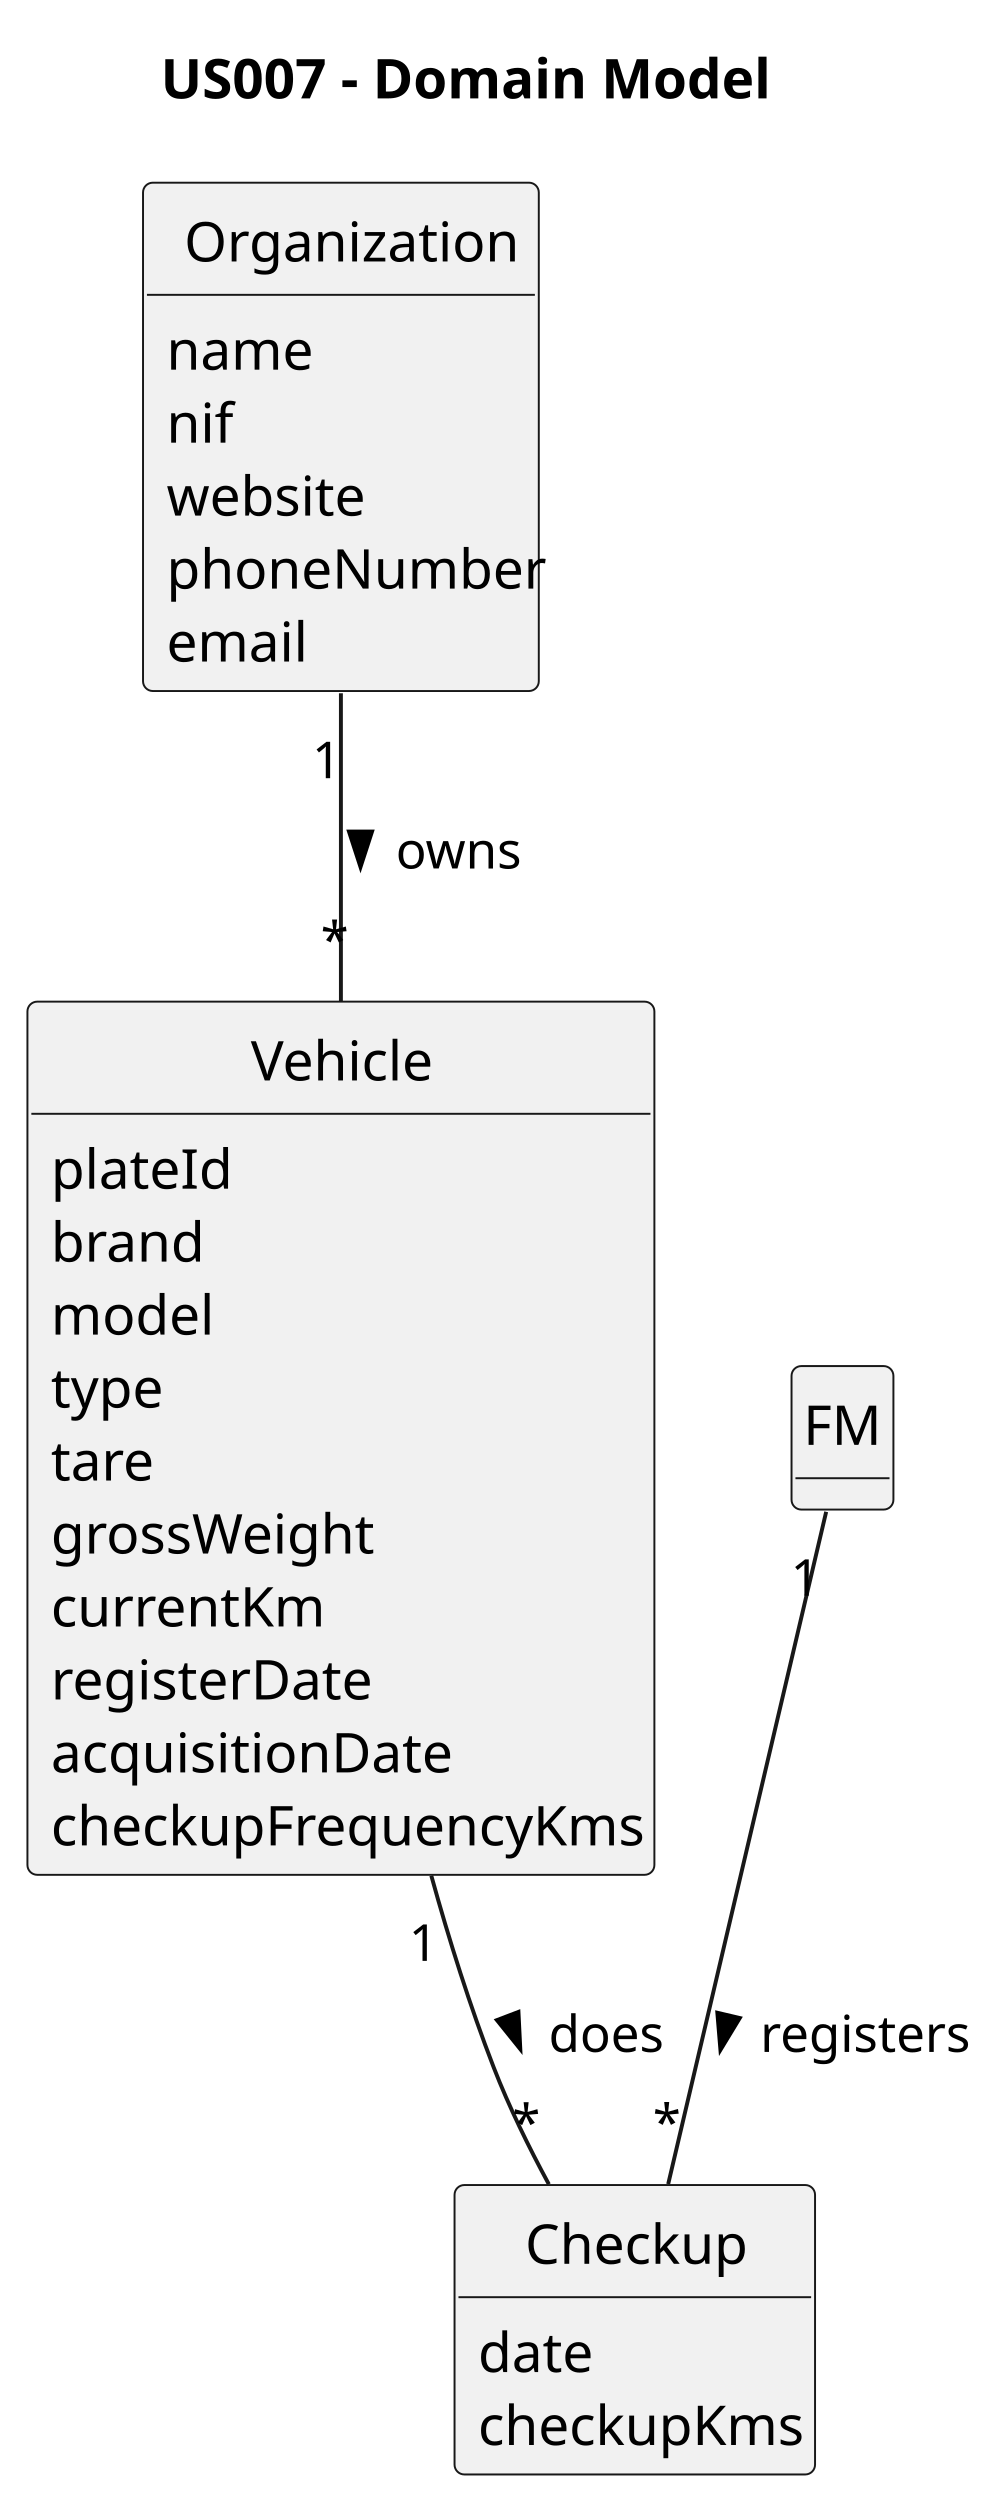
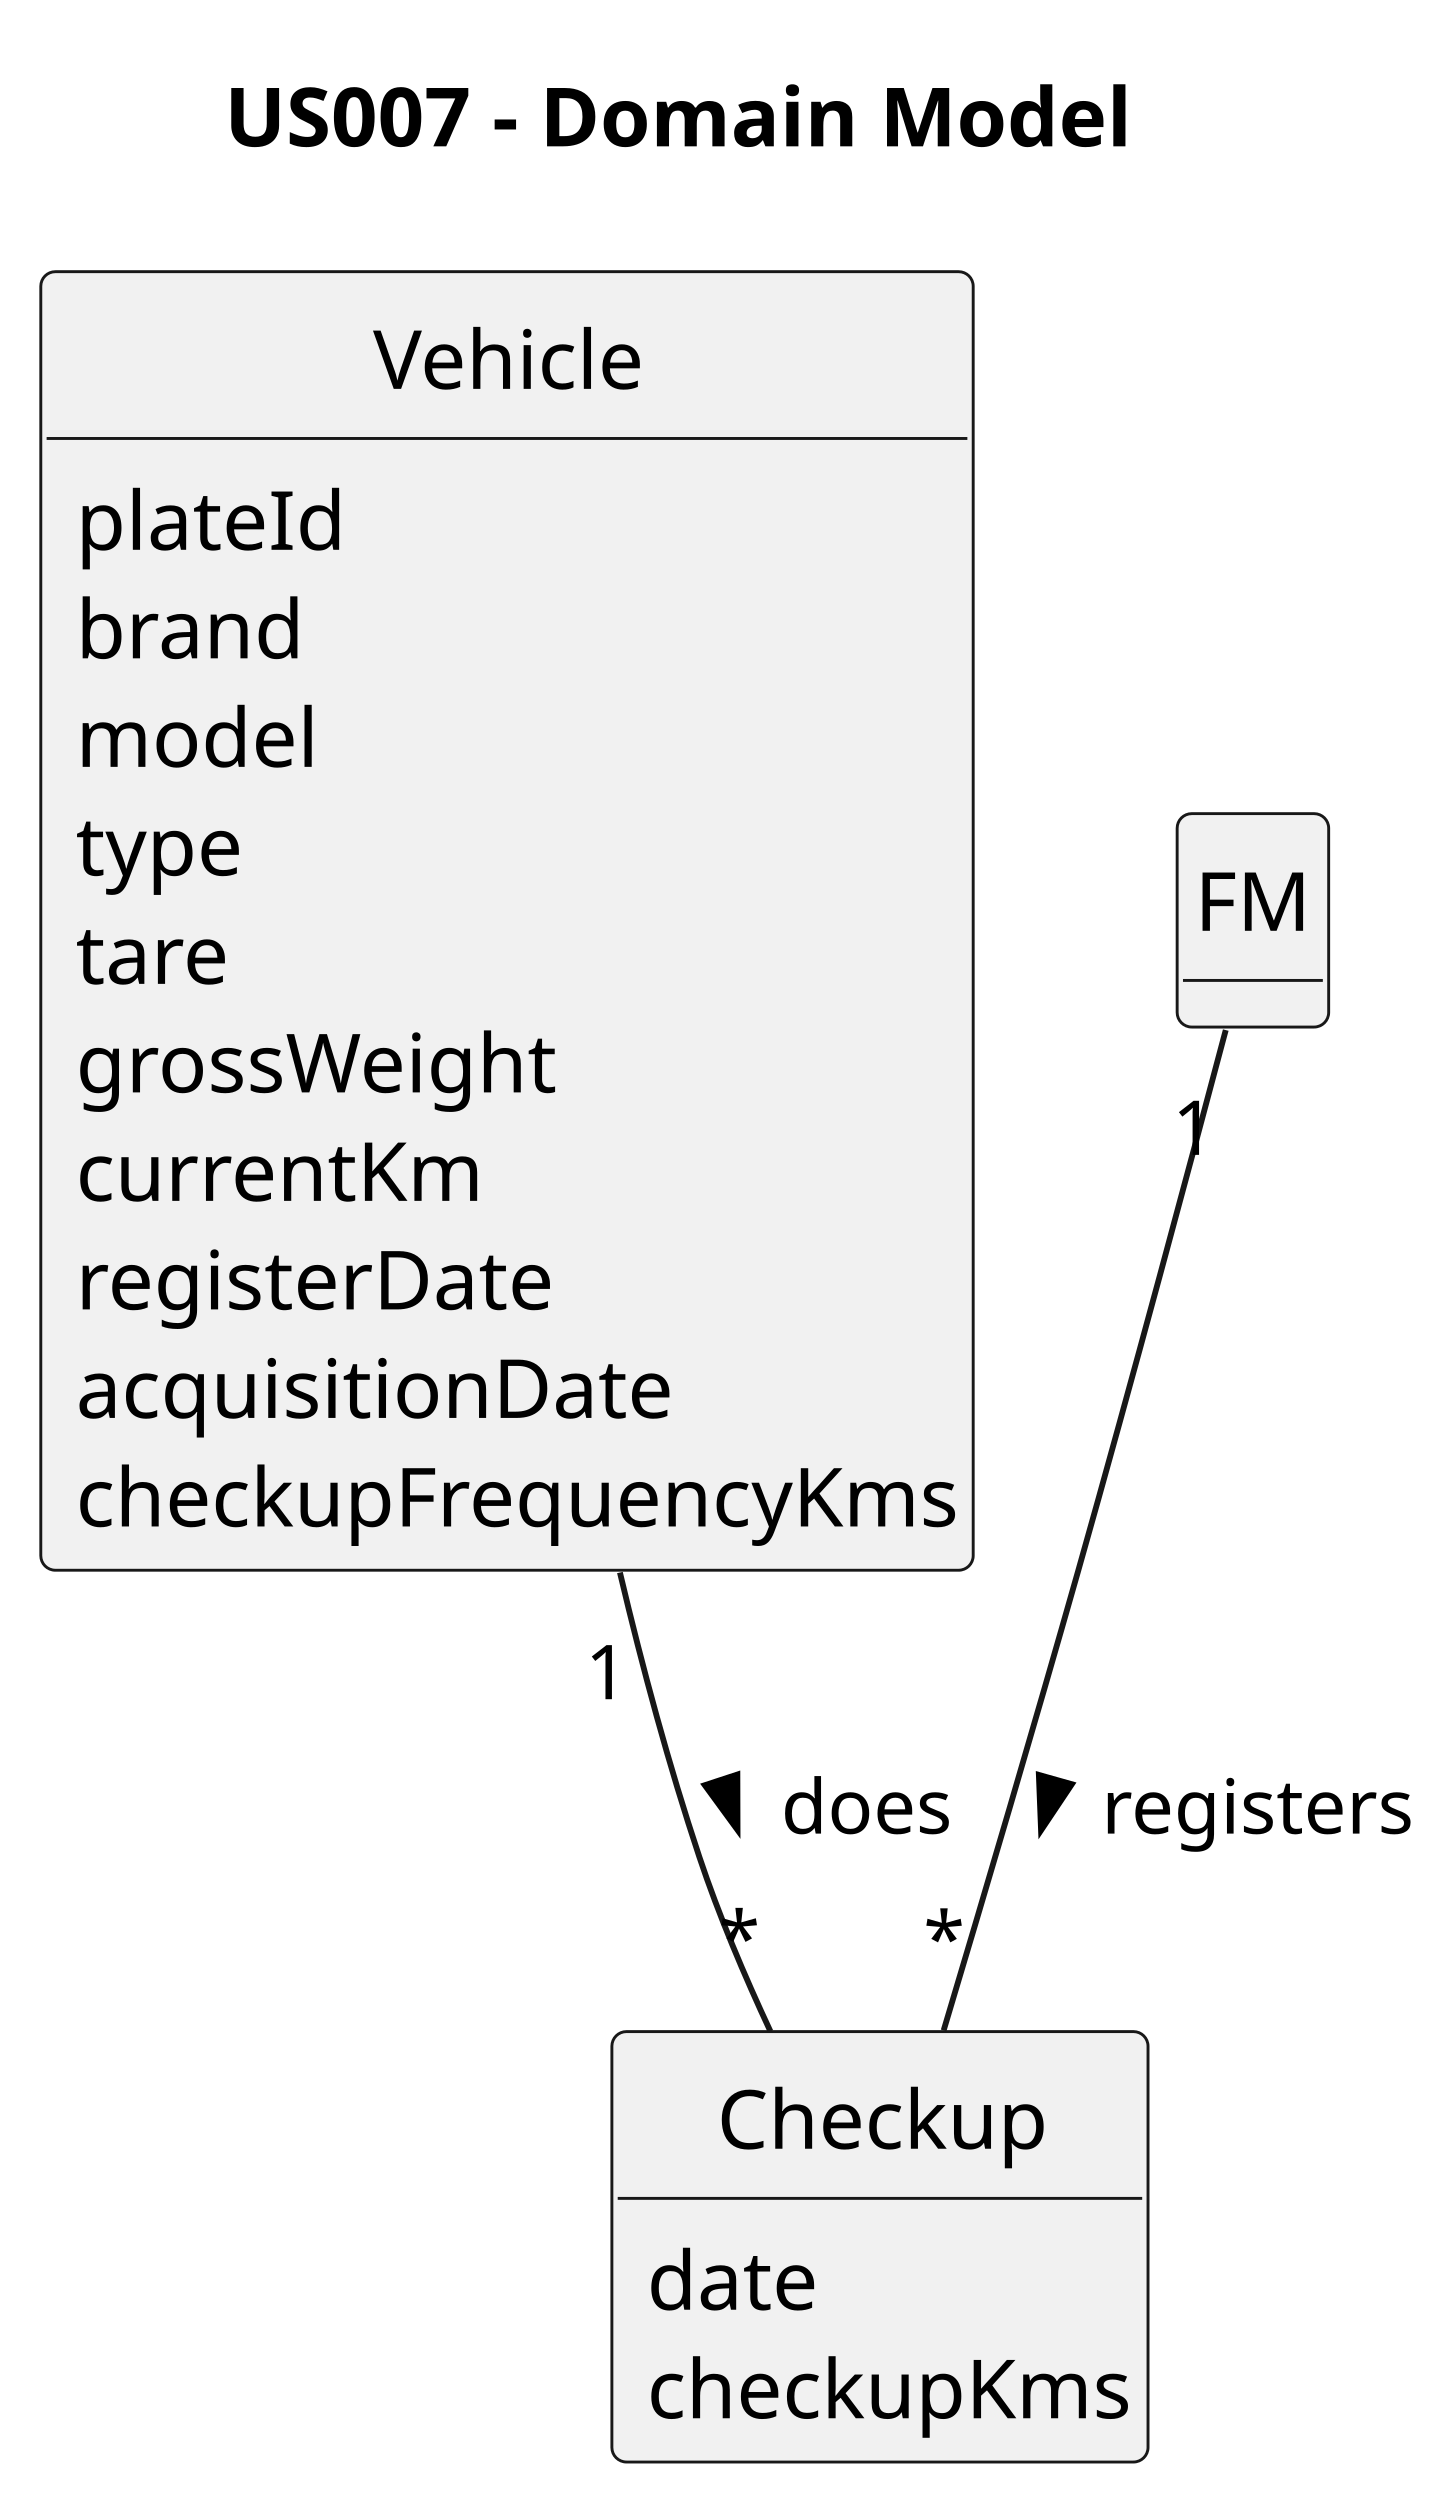
- <svg xmlns="http://www.w3.org/2000/svg" contentStyleType="text/css" height="638px" preserveAspectRatio="none" style="width:252px;height:638px;background:#FFFFFF;" version="1.1" viewBox="0 0 252 638" width="252px" zoomAndPan="magnify">
+ <svg xmlns="http://www.w3.org/2000/svg" contentStyleType="text/css" height="429px" preserveAspectRatio="none" style="width:247px;height:429px;background:#FFFFFF;" version="1.1" viewBox="0 0 247 429" width="247px" zoomAndPan="magnify">
  <defs />
  <g>
-     <text fill="#000000" font-family="sans-serif" font-size="14" font-weight="bold" lengthAdjust="spacing" textLength="156" x="41" y="25.107">US007 - Domain Model</text>
-     <g id="elem_Organization">
-       <rect codeLine="14" fill="#F1F1F1" height="129.727" id="Organization" rx="2.5" ry="2.5" style="stroke:#181818;stroke-width:0.5;" width="101" x="36.5" y="46.621" />
-       <text fill="#000000" font-family="sans-serif" font-size="14" lengthAdjust="spacing" textLength="80" x="47" y="66.728">Organization</text>
-       <line style="stroke:#181818;stroke-width:0.5;" x1="37.5" x2="136.5" y1="75.242" y2="75.242" />
-       <text fill="#000000" font-family="sans-serif" font-size="14" lengthAdjust="spacing" textLength="35" x="42.5" y="94.35">name</text>
-       <text fill="#000000" font-family="sans-serif" font-size="14" lengthAdjust="spacing" textLength="15" x="42.5" y="112.971">nif</text>
-       <text fill="#000000" font-family="sans-serif" font-size="14" lengthAdjust="spacing" textLength="47" x="42.5" y="131.592">website</text>
-       <text fill="#000000" font-family="sans-serif" font-size="14" lengthAdjust="spacing" textLength="89" x="42.5" y="150.213">phoneNumber</text>
-       <text fill="#000000" font-family="sans-serif" font-size="14" lengthAdjust="spacing" textLength="33" x="42.5" y="168.834">email</text>
-     </g>
+     <text fill="#000000" font-family="sans-serif" font-size="14" font-weight="bold" lengthAdjust="spacing" textLength="156" x="38.5" y="25.107">US007 - Domain Model</text>
    <g id="elem_Vehicle">
-       <rect codeLine="22" fill="#F1F1F1" height="222.832" id="Vehicle" rx="2.5" ry="2.5" style="stroke:#181818;stroke-width:0.5;" width="160" x="7" y="255.621" />
-       <text fill="#000000" font-family="sans-serif" font-size="14" lengthAdjust="spacing" textLength="46" x="64" y="275.728">Vehicle</text>
-       <line style="stroke:#181818;stroke-width:0.5;" x1="8" x2="166" y1="284.242" y2="284.242" />
-       <text fill="#000000" font-family="sans-serif" font-size="14" lengthAdjust="spacing" textLength="42" x="13" y="303.35">plateId</text>
-       <text fill="#000000" font-family="sans-serif" font-size="14" lengthAdjust="spacing" textLength="37" x="13" y="321.971">brand</text>
-       <text fill="#000000" font-family="sans-serif" font-size="14" lengthAdjust="spacing" textLength="38" x="13" y="340.592">model</text>
-       <text fill="#000000" font-family="sans-serif" font-size="14" lengthAdjust="spacing" textLength="27" x="13" y="359.213">type</text>
-       <text fill="#000000" font-family="sans-serif" font-size="14" lengthAdjust="spacing" textLength="25" x="13" y="377.834">tare</text>
-       <text fill="#000000" font-family="sans-serif" font-size="14" lengthAdjust="spacing" textLength="79" x="13" y="396.455">grossWeight</text>
-       <text fill="#000000" font-family="sans-serif" font-size="14" lengthAdjust="spacing" textLength="65" x="13" y="415.076">currentKm</text>
-       <text fill="#000000" font-family="sans-serif" font-size="14" lengthAdjust="spacing" textLength="78" x="13" y="433.697">registerDate</text>
-       <text fill="#000000" font-family="sans-serif" font-size="14" lengthAdjust="spacing" textLength="97" x="13" y="452.318">acquisitionDate</text>
-       <text fill="#000000" font-family="sans-serif" font-size="14" lengthAdjust="spacing" textLength="148" x="13" y="470.94">checkupFrequencyKms</text>
+       <rect codeLine="16" fill="#F1F1F1" height="222.832" id="Vehicle" rx="2.5" ry="2.5" style="stroke:#181818;stroke-width:0.5;" width="160" x="7" y="46.621" />
+       <text fill="#000000" font-family="sans-serif" font-size="14" lengthAdjust="spacing" textLength="46" x="64" y="66.728">Vehicle</text>
+       <line style="stroke:#181818;stroke-width:0.5;" x1="8" x2="166" y1="75.242" y2="75.242" />
+       <text fill="#000000" font-family="sans-serif" font-size="14" lengthAdjust="spacing" textLength="42" x="13" y="94.35">plateId</text>
+       <text fill="#000000" font-family="sans-serif" font-size="14" lengthAdjust="spacing" textLength="37" x="13" y="112.971">brand</text>
+       <text fill="#000000" font-family="sans-serif" font-size="14" lengthAdjust="spacing" textLength="38" x="13" y="131.592">model</text>
+       <text fill="#000000" font-family="sans-serif" font-size="14" lengthAdjust="spacing" textLength="27" x="13" y="150.213">type</text>
+       <text fill="#000000" font-family="sans-serif" font-size="14" lengthAdjust="spacing" textLength="25" x="13" y="168.834">tare</text>
+       <text fill="#000000" font-family="sans-serif" font-size="14" lengthAdjust="spacing" textLength="79" x="13" y="187.455">grossWeight</text>
+       <text fill="#000000" font-family="sans-serif" font-size="14" lengthAdjust="spacing" textLength="65" x="13" y="206.076">currentKm</text>
+       <text fill="#000000" font-family="sans-serif" font-size="14" lengthAdjust="spacing" textLength="78" x="13" y="224.697">registerDate</text>
+       <text fill="#000000" font-family="sans-serif" font-size="14" lengthAdjust="spacing" textLength="97" x="13" y="243.318">acquisitionDate</text>
+       <text fill="#000000" font-family="sans-serif" font-size="14" lengthAdjust="spacing" textLength="148" x="13" y="261.94">checkupFrequencyKms</text>
    </g>
    <g id="elem_Checkup">
-       <rect codeLine="35" fill="#F1F1F1" height="73.863" id="Checkup" rx="2.5" ry="2.5" style="stroke:#181818;stroke-width:0.5;" width="92" x="116" y="557.621" />
-       <text fill="#000000" font-family="sans-serif" font-size="14" lengthAdjust="spacing" textLength="56" x="134" y="577.729">Checkup</text>
-       <line style="stroke:#181818;stroke-width:0.5;" x1="117" x2="207" y1="586.242" y2="586.242" />
-       <text fill="#000000" font-family="sans-serif" font-size="14" lengthAdjust="spacing" textLength="28" x="122" y="605.35">date</text>
-       <text fill="#000000" font-family="sans-serif" font-size="14" lengthAdjust="spacing" textLength="80" x="122" y="623.971">checkupKms</text>
+       <rect codeLine="29" fill="#F1F1F1" height="73.863" id="Checkup" rx="2.5" ry="2.5" style="stroke:#181818;stroke-width:0.5;" width="92" x="105" y="348.621" />
+       <text fill="#000000" font-family="sans-serif" font-size="14" lengthAdjust="spacing" textLength="56" x="123" y="368.728">Checkup</text>
+       <line style="stroke:#181818;stroke-width:0.5;" x1="106" x2="196" y1="377.242" y2="377.242" />
+       <text fill="#000000" font-family="sans-serif" font-size="14" lengthAdjust="spacing" textLength="28" x="111" y="396.35">date</text>
+       <text fill="#000000" font-family="sans-serif" font-size="14" lengthAdjust="spacing" textLength="80" x="111" y="414.971">checkupKms</text>
    </g>
    <g id="elem_FM">
-       <rect fill="#F1F1F1" height="36.621" id="FM" rx="2.5" ry="2.5" style="stroke:#181818;stroke-width:0.5;" width="26" x="202" y="348.621" />
-       <text fill="#000000" font-family="sans-serif" font-size="14" lengthAdjust="spacing" textLength="20" x="205" y="368.728">FM</text>
-       <line style="stroke:#181818;stroke-width:0.5;" x1="203" x2="227" y1="377.242" y2="377.242" />
+       <rect fill="#F1F1F1" height="36.621" id="FM" rx="2.5" ry="2.5" style="stroke:#181818;stroke-width:0.5;" width="26" x="202" y="139.621" />
+       <text fill="#000000" font-family="sans-serif" font-size="14" lengthAdjust="spacing" textLength="20" x="205" y="159.728">FM</text>
+       <line style="stroke:#181818;stroke-width:0.5;" x1="203" x2="227" y1="168.242" y2="168.242" />
    </g>
    <g id="link_FM_Checkup">
-       <path codeLine="41" d="M210.84,385.811 C202.18,422.671 182.05,508.321 170.52,557.381 " fill="none" id="FM-Checkup" style="stroke:#181818;stroke-width:1.0;" />
-       <polygon fill="#000000" points="183.856,523.134,188.786,515.001,183.064,513.656,183.856,523.134" style="stroke:#000000;stroke-width:1.0;" />
-       <text fill="#000000" font-family="sans-serif" font-size="13" lengthAdjust="spacing" textLength="50" x="194" y="523.649">registers</text>
-       <text fill="#000000" font-family="sans-serif" font-size="13" lengthAdjust="spacing" textLength="7" x="201.781" y="407.237">1</text>
-       <text fill="#000000" font-family="sans-serif" font-size="13" lengthAdjust="spacing" textLength="5" x="166.592" y="546.3">*</text>
-     </g>
-     <g id="link_Organization_Vehicle">
-       <path codeLine="42" d="M87,176.921 C87,200.831 87,228.691 87,255.561 " fill="none" id="Organization-Vehicle" style="stroke:#181818;stroke-width:1.0;" />
-       <polygon fill="#000000" points="92,221.267,94.939,212.221,89.061,212.221,92,221.267" style="stroke:#000000;stroke-width:1.0;" />
-       <text fill="#000000" font-family="sans-serif" font-size="13" lengthAdjust="spacing" textLength="30" x="101" y="221.649">owns</text>
-       <text fill="#000000" font-family="sans-serif" font-size="13" lengthAdjust="spacing" textLength="7" x="79.639" y="198.589">1</text>
-       <text fill="#000000" font-family="sans-serif" font-size="13" lengthAdjust="spacing" textLength="5" x="81.832" y="244.538">*</text>
+       <path codeLine="35" d="M210.34,176.761 C204.54,198.601 194.27,236.921 185,269.621 C177.5,296.061 168.7,325.811 161.93,348.421 " fill="none" id="FM-Checkup" style="stroke:#181818;stroke-width:1.0;" />
+       <polygon fill="#000000" points="178.643,314.079,183.927,306.171,178.269,304.576,178.643,314.079" style="stroke:#000000;stroke-width:1.0;" />
+       <text fill="#000000" font-family="sans-serif" font-size="13" lengthAdjust="spacing" textLength="50" x="189" y="314.649">registers</text>
+       <text fill="#000000" font-family="sans-serif" font-size="13" lengthAdjust="spacing" textLength="7" x="201.147" y="198.173">1</text>
+       <text fill="#000000" font-family="sans-serif" font-size="13" lengthAdjust="spacing" textLength="5" x="158.432" y="337.347">*</text>
    </g>
    <g id="link_Vehicle_Checkup">
-       <path codeLine="43" d="M110.07,478.671 C114.67,495.301 119.98,512.071 126,527.621 C129.87,537.601 134.95,547.961 140.07,557.431 " fill="none" id="Vehicle-Checkup" style="stroke:#181818;stroke-width:1.0;" />
-       <polygon fill="#000000" points="132.78,522.939,132.307,513.44,126.814,515.533,132.78,522.939" style="stroke:#000000;stroke-width:1.0;" />
-       <text fill="#000000" font-family="sans-serif" font-size="13" lengthAdjust="spacing" textLength="28" x="140" y="523.649">does</text>
-       <text fill="#000000" font-family="sans-serif" font-size="13" lengthAdjust="spacing" textLength="7" x="104.324" y="500.405">1</text>
-       <text fill="#000000" font-family="sans-serif" font-size="13" lengthAdjust="spacing" textLength="5" x="130.718" y="546.359">*</text>
+       <path codeLine="36" d="M106.38,269.841 C110.29,286.361 114.82,303.061 120,318.621 C123.32,328.591 127.75,339.031 132.21,348.591 " fill="none" id="Vehicle-Checkup" style="stroke:#181818;stroke-width:1.0;" />
+       <polygon fill="#000000" points="126.558,314.018,126.532,304.507,120.947,306.339,126.558,314.018" style="stroke:#000000;stroke-width:1.0;" />
+       <text fill="#000000" font-family="sans-serif" font-size="13" lengthAdjust="spacing" textLength="28" x="134" y="314.649">does</text>
+       <text fill="#000000" font-family="sans-serif" font-size="13" lengthAdjust="spacing" textLength="7" x="100.397" y="291.586">1</text>
+       <text fill="#000000" font-family="sans-serif" font-size="13" lengthAdjust="spacing" textLength="5" x="123.285" y="337.264">*</text>
    </g>
  </g>
</svg>
